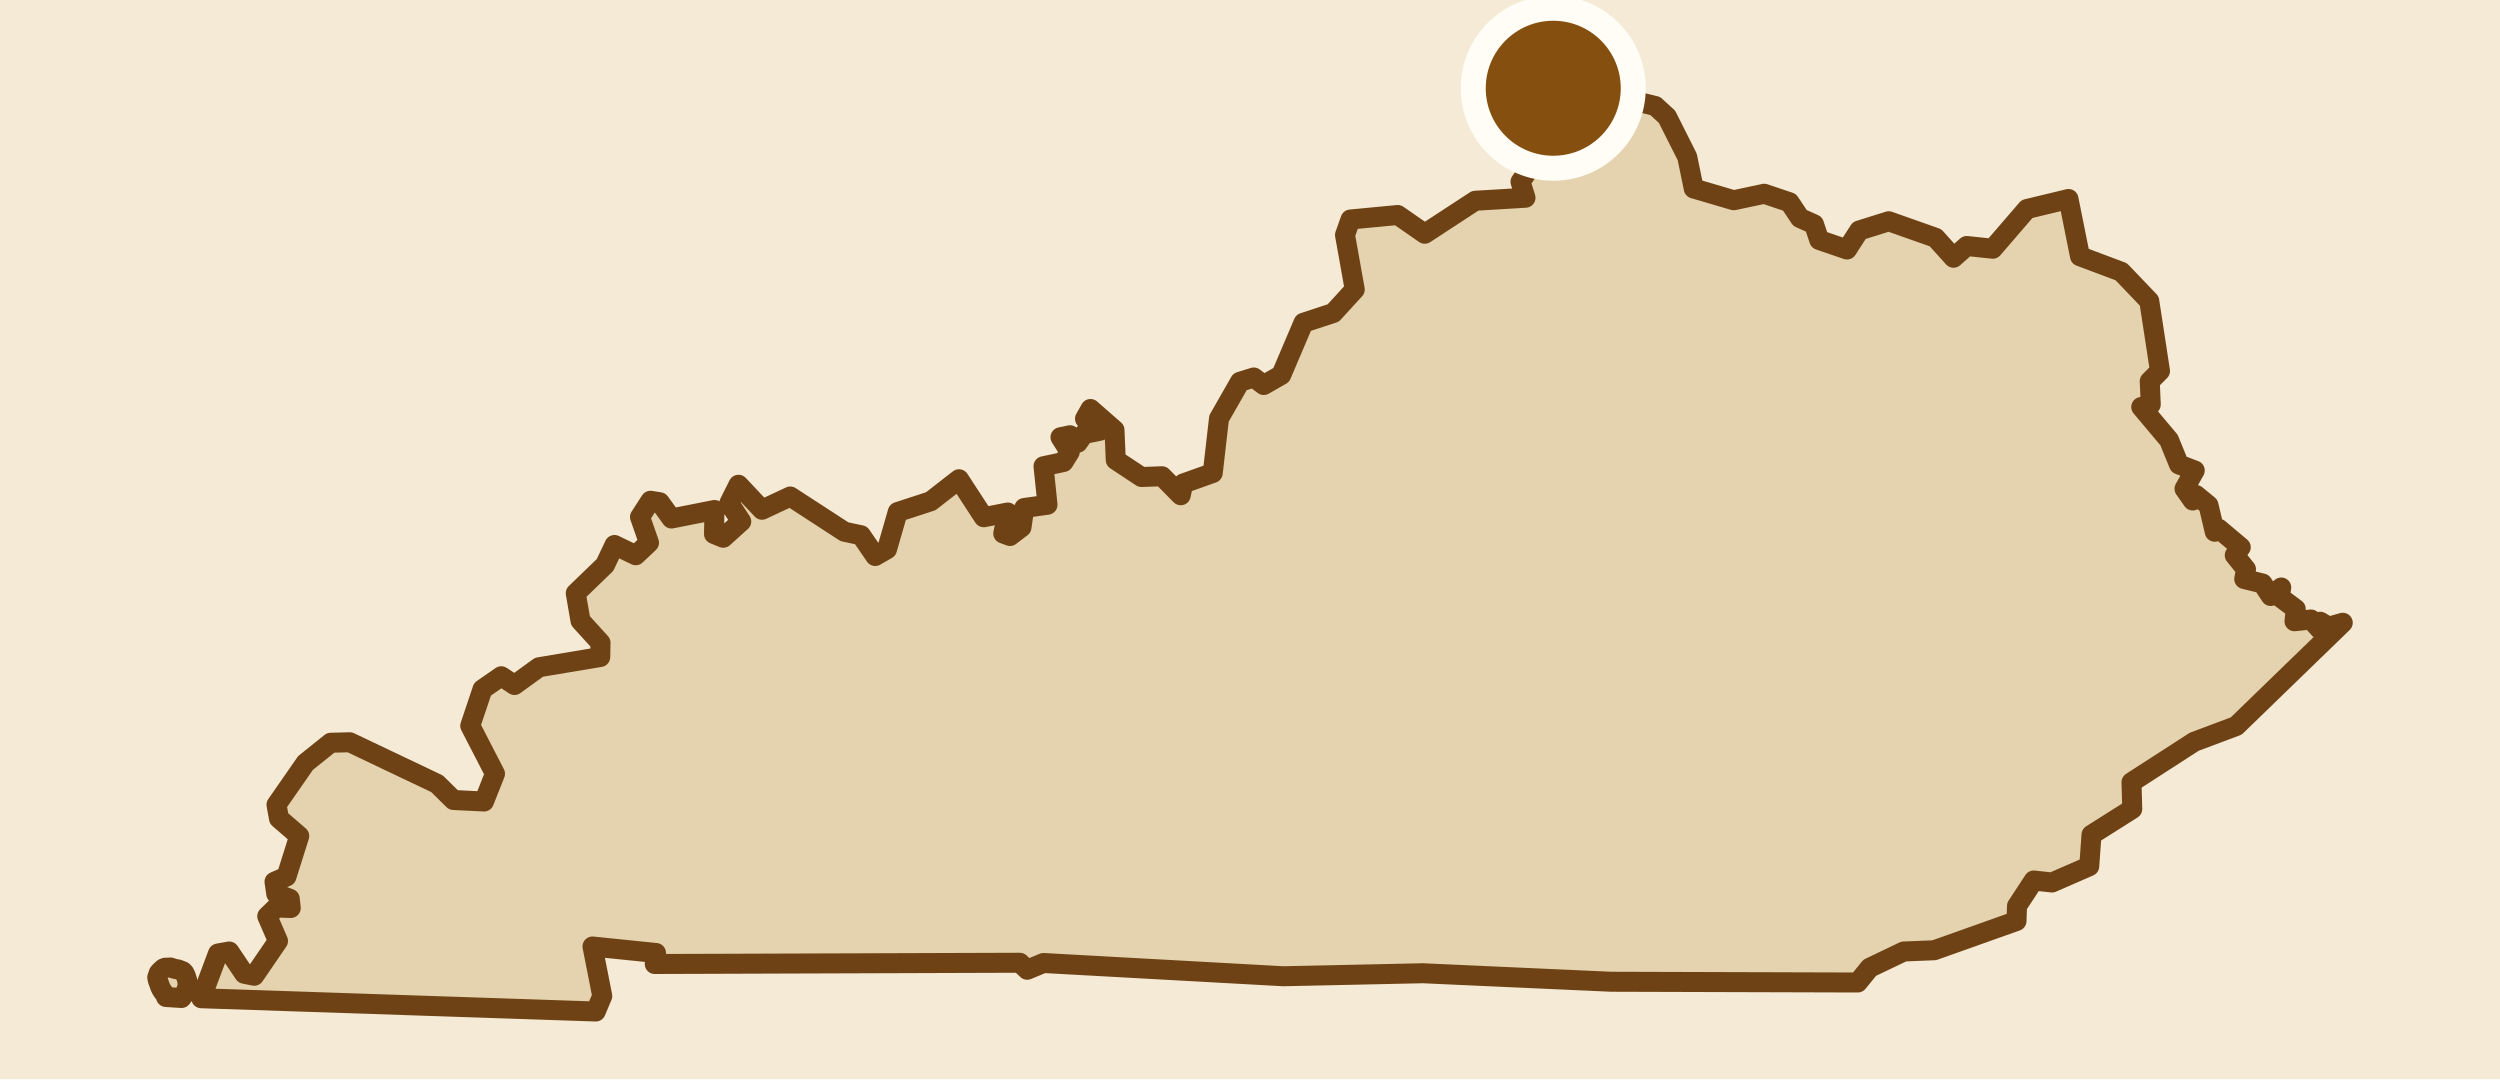
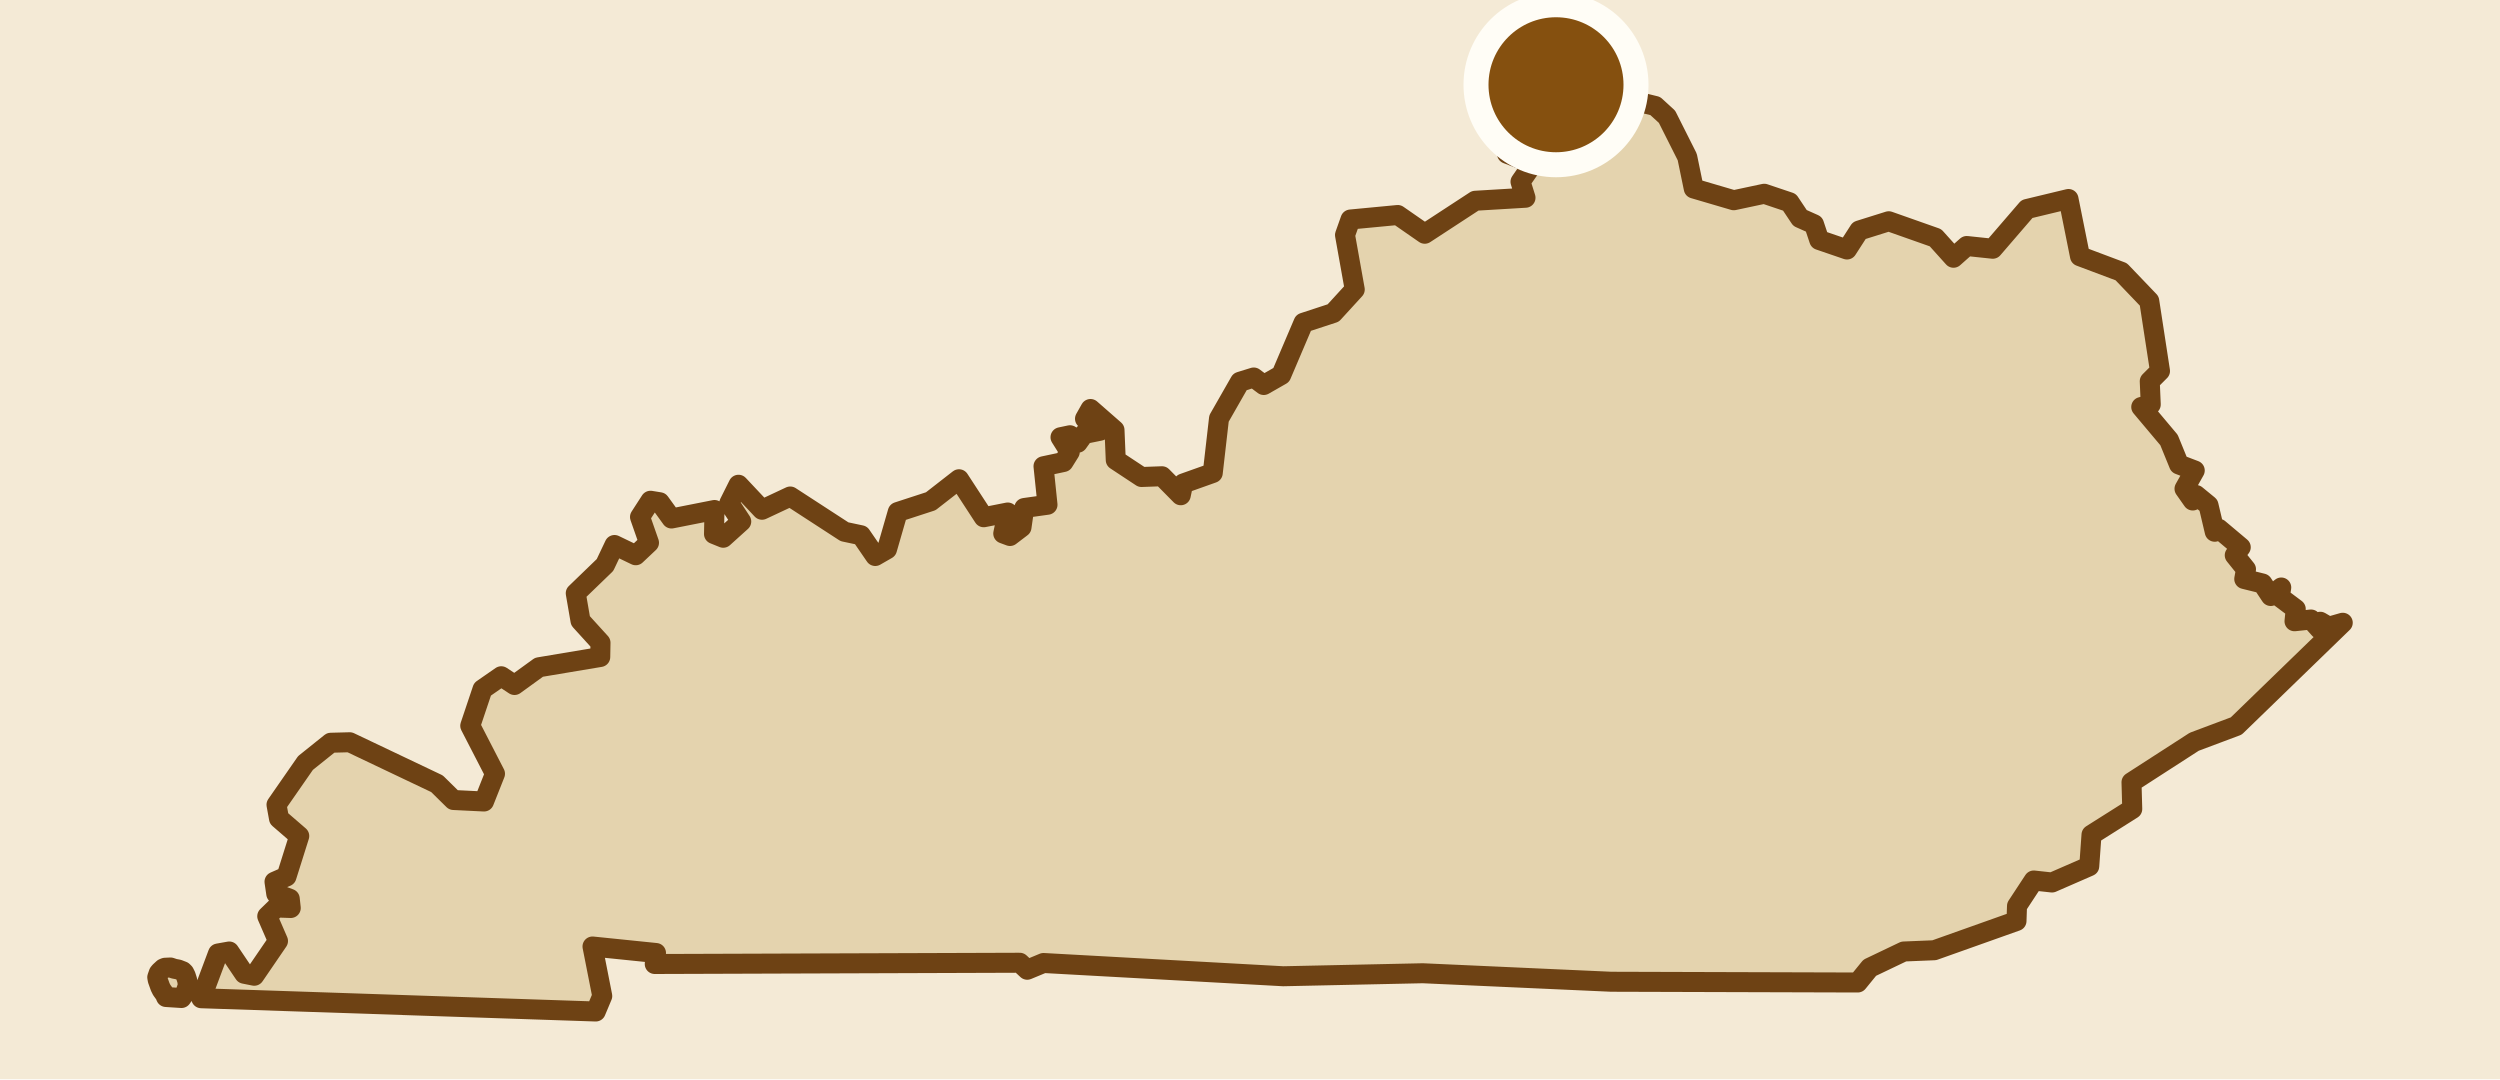
<svg xmlns="http://www.w3.org/2000/svg" viewBox="0 0 1000 431.7">
  <rect width="1000" height="431.7" fill="#f4ead6" />
  <path fill="#e4d3ae" stroke="#6e4214" stroke-width="8" stroke-linejoin="round" fill-rule="evenodd" d="M80.5 399.3L87.2 381.4L91.7 380.6L97.7 389.5L101.7 390.3L111.2 376.4L106.9 366.5L110.5 363.0L116.3 363.2L115.9 359.5L110.5 357.5L109.8 352.7L114.6 350.6L119.7 334.4L111.6 327.4L110.6 321.9L122.2 305.2L132.3 297.1L139.9 296.9L174.8 313.5L181.4 320.0L193.6 320.6L198.0 309.5L188.1 290.3L193.0 275.7L200.5 270.5L205.8 274.0L215.6 266.9L240.1 262.8L240.2 257.1L232.2 248.3L230.3 237.3L242.0 226.0L245.8 218.0L254.3 222.1L259.6 217.1L256.0 206.8L260.2 200.3L263.9 200.9L268.6 207.4L285.8 204.0L285.6 213.6L289.3 215.1L296.5 208.6L291.7 201.3L295.4 193.9L304.8 203.9L316.1 198.6L337.8 212.7L344.4 214.1L350.1 222.4L354.8 219.7L359.1 204.8L372.3 200.5L383.6 191.7L393.5 206.9L403.1 205.0L401.3 213.4L404.0 214.4L408.6 210.9L409.7 203.2L419.0 201.9L417.4 186.5L425.4 184.8L427.9 180.8L424.2 174.9L428.0 174.1L431.1 177.1L433.6 173.6L440.0 172.3L434.0 167.5L436.2 163.6L445.8 172.0L446.3 184.0L456.6 190.8L464.8 190.5L472.3 198.1L473.3 193.4L485.1 189.2L487.6 167.4L496.0 152.7L501.5 151.0L505.5 154.0L512.5 150.0L521.4 129.1L533.3 125.2L541.9 115.8L538.0 94.0L540.2 87.8L559.1 86.0L569.9 93.5L590.1 80.3L610.2 79.1L608.2 72.7L613.2 65.5L602.8 61.5L608.0 52.8L600.4 40.2L616.6 27.2L631.3 37.6L650.3 31.0L653.1 40.2L662.1 42.4L666.8 46.7L674.9 62.8L677.5 75.4L693.5 80.1L705.7 77.5L715.8 80.9L720.0 87.2L725.6 89.7L727.7 96.0L738.8 99.8L743.7 92.2L755.5 88.5L774.2 95.1L781.4 103.1L786.7 98.4L797.1 99.5L810.8 83.6L827.4 79.6L832.0 102.5L848.5 108.7L859.7 120.4L864.0 148.4L859.9 152.5L860.3 161.8L856.5 162.8L867.6 176.0L871.6 185.8L877.9 188.2L873.8 195.5L877.1 200.2L878.4 198.0L883.4 202.1L885.9 212.7L887.5 211.5L896.3 218.9L893.9 222.1L898.4 227.7L897.7 231.6L905.0 233.4L908.3 238.4L912.5 235.0L911.9 238.8L918.3 243.6L917.8 248.5L924.4 247.8L927.8 251.6L928.1 248.7L931.5 250.7L937.1 249.1L894.5 290.4L877.7 296.7L852.6 312.9L852.9 323.6L836.6 333.9L835.7 346.5L820.8 353.0L813.5 352.2L806.8 362.4L806.6 368.4L773.7 380.1L761.5 380.6L747.9 387.1L743.1 393.0L644.5 392.7L569.1 389.3L513.3 390.5L417.4 385.2L410.9 387.9L407.9 385.1L261.9 385.6L262.4 381.2L237.0 378.6L240.9 398.4L238.3 404.6L80.5 399.3ZM62.9 390.9L63.5 389.2L64.0 388.6L65.3 387.4L66.0 387.1L68.2 387.0L69.7 387.5L71.3 387.8L73.1 388.5L73.7 389.1L74.3 390.3L74.9 392.2L75.1 393.7L75.0 394.6L74.2 396.9L72.6 399.2L66.4 398.8L66.0 397.8L64.7 396.0L64.1 394.8L63.1 392.0L62.9 390.9Z" />
-   <circle cx="621.3" cy="35.3" r="32" fill="#85500f" stroke="#fffdf6" stroke-width="10" />
+   <circle cx="622.4" cy="33.9" r="32" fill="#85500f" stroke="#fffdf6" stroke-width="10" />
</svg>
